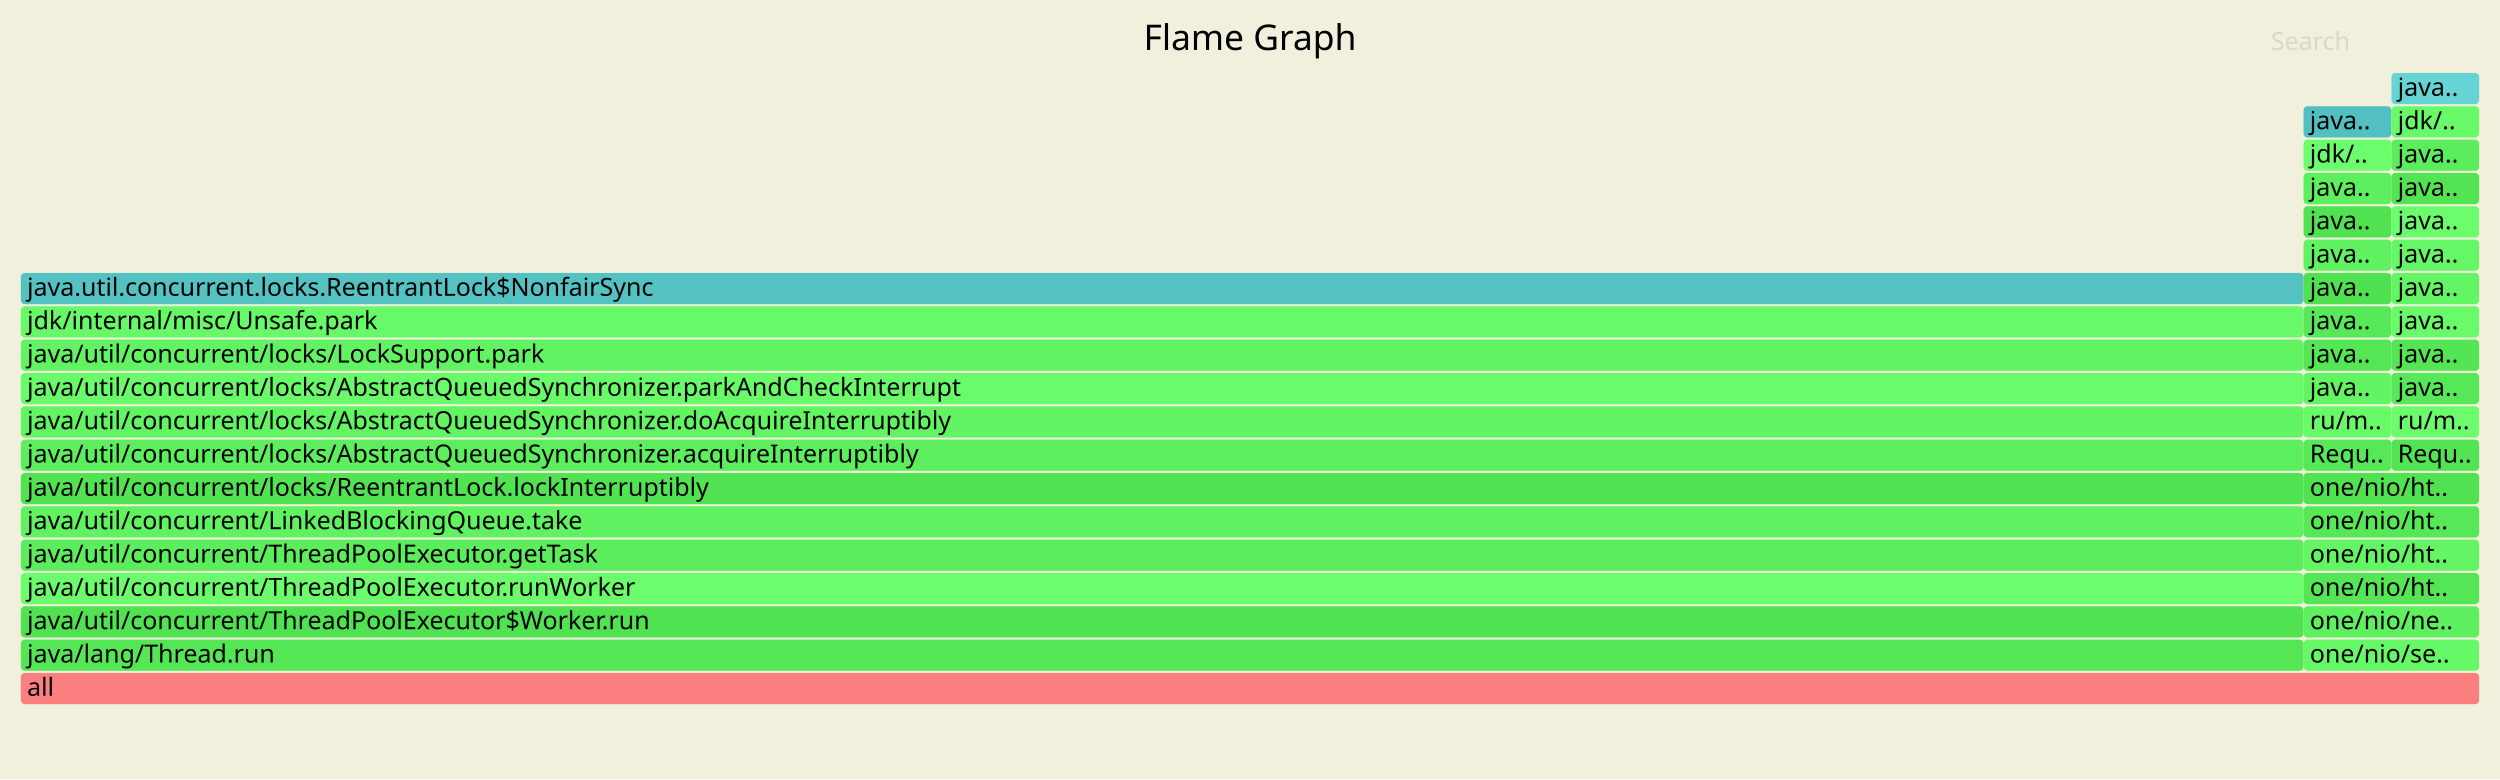
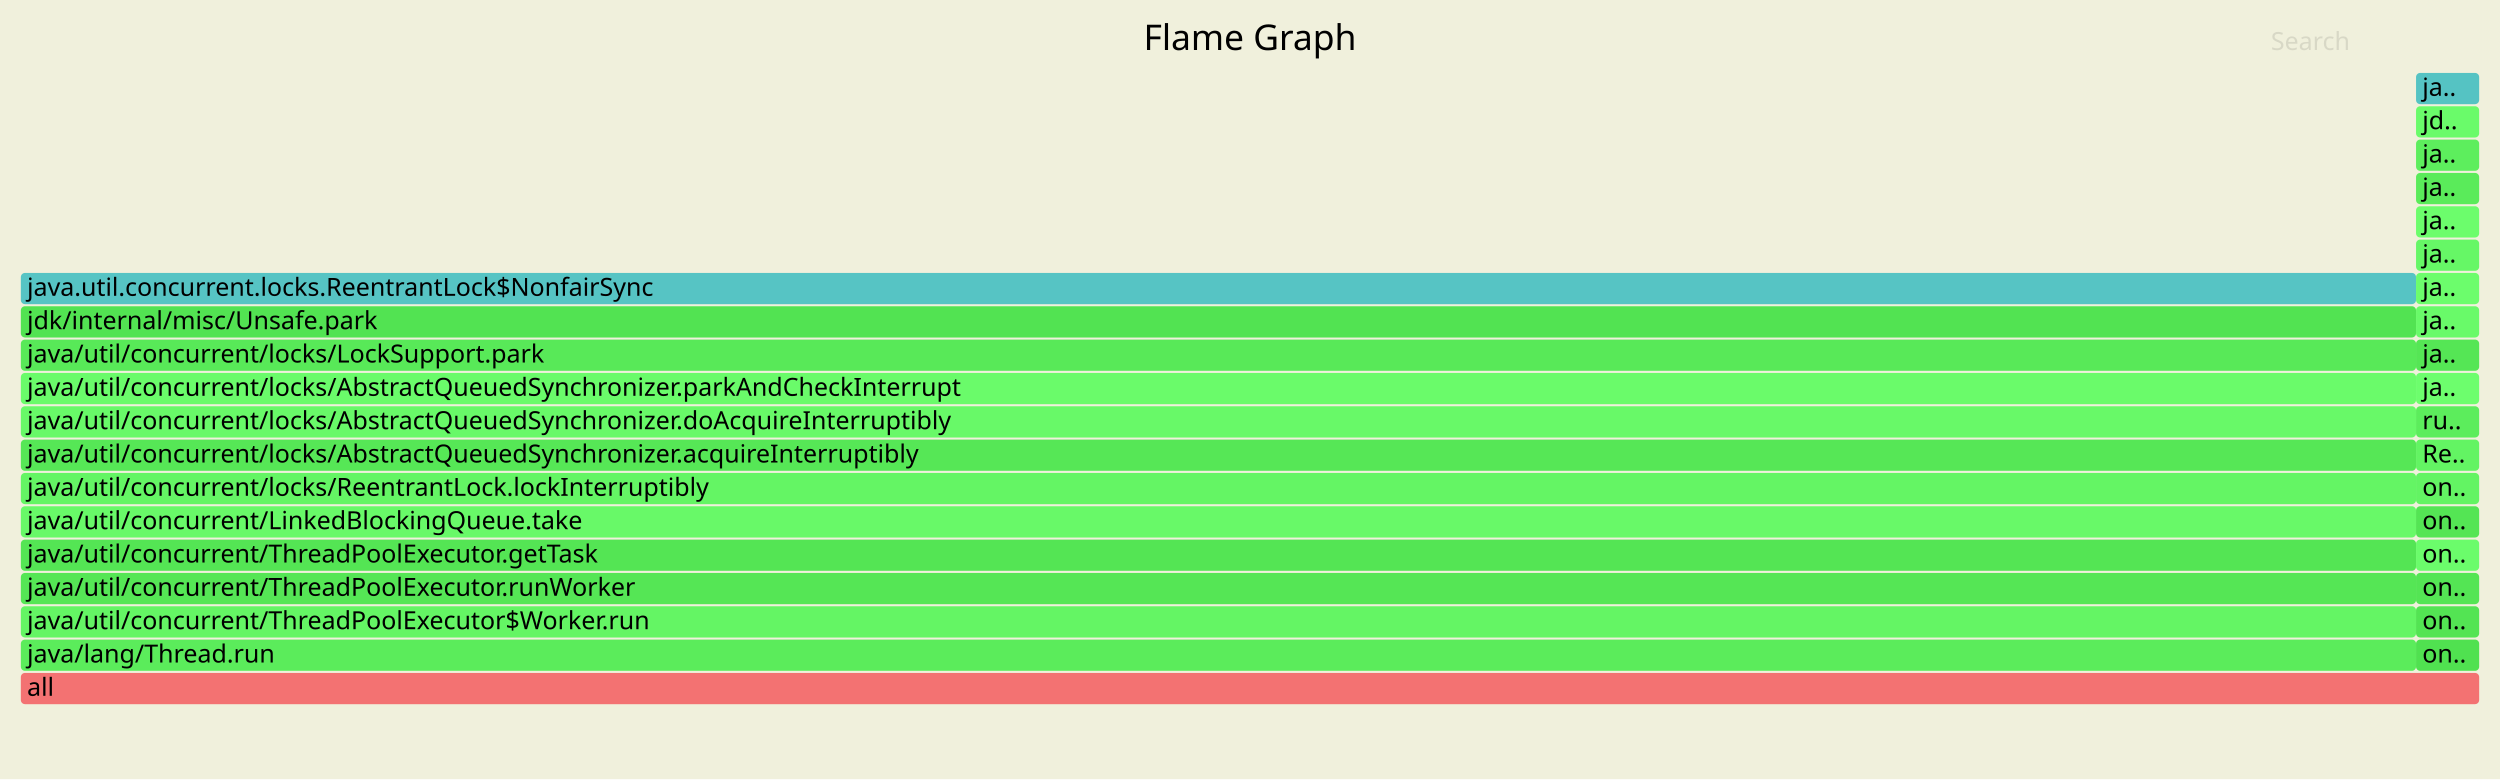
<svg xmlns="http://www.w3.org/2000/svg" version="1.1" width="1200" height="374" viewBox="0 0 1200 374">
  <style type="text/css">
	text { font-family:Verdana; font-size:12px; fill:rgb(0,0,0); }
	#search { opacity:0.1; cursor:pointer; }
	#search:hover, #search.show { opacity:1; }
	#subtitle { text-anchor:middle; font-color:rgb(160,160,160); }
	#title { text-anchor:middle; font-size:17px}
	#unzoom { cursor:pointer; }
	#frames &gt; *:hover { stroke:black; stroke-width:0.5; cursor:pointer; }
	.hide { display:none; }
	.parent { opacity:0.5; }
</style>
  <rect x="0" y="0" width="100%" height="100%" fill="rgb(240,240,220)" />
  <text id="title" x="600" y="24">Flame Graph</text>
  <text id="details" x="10" y="357"> </text>
  <text id="unzoom" x="10" y="24" class="hide">Reset Zoom</text>
  <text id="search" x="1090" y="24">Search</text>
  <text id="matched" x="1090" y="357"> </text>
  <g id="frames">
    <g>
-       <rect x="10.0" y="323.0" width="1180.0" height="15" fill="#fd8080" rx="2" ry="2" />
+       <rect x="10.0" y="323.0" width="1180.0" height="15" fill="#f37272" rx="2" ry="2" />
      <text x="13.0" y="334.0">all</text>
    </g>
    <g>
-       <rect x="10.0" y="307.0" width="1095.7" height="15" fill="#55e655" rx="2" ry="2" />
+       <rect x="10.0" y="307.0" width="1149.7" height="15" fill="#5bec5b" rx="2" ry="2" />
      <text x="13.0" y="318.0">java/lang/Thread.run</text>
    </g>
    <g>
-       <rect x="10.0" y="291.0" width="1095.7" height="15" fill="#51e251" rx="2" ry="2" />
+       <rect x="10.0" y="291.0" width="1149.7" height="15" fill="#64f564" rx="2" ry="2" />
      <text x="13.0" y="302.0">java/util/concurrent/ThreadPoolExecutor$Worker.run</text>
    </g>
    <g>
-       <rect x="10.0" y="275.0" width="1095.7" height="15" fill="#6cfd6c" rx="2" ry="2" />
+       <rect x="10.0" y="275.0" width="1149.7" height="15" fill="#55e655" rx="2" ry="2" />
      <text x="13.0" y="286.0">java/util/concurrent/ThreadPoolExecutor.runWorker</text>
    </g>
    <g>
-       <rect x="10.0" y="259.0" width="1095.7" height="15" fill="#5ced5c" rx="2" ry="2" />
+       <rect x="10.0" y="259.0" width="1149.7" height="15" fill="#54e554" rx="2" ry="2" />
      <text x="13.0" y="270.0">java/util/concurrent/ThreadPoolExecutor.getTask</text>
    </g>
    <g>
-       <rect x="10.0" y="243.0" width="1095.7" height="15" fill="#61f261" rx="2" ry="2" />
+       <rect x="10.0" y="243.0" width="1149.7" height="15" fill="#68f968" rx="2" ry="2" />
      <text x="13.0" y="254.0">java/util/concurrent/LinkedBlockingQueue.take</text>
    </g>
    <g>
-       <rect x="10.0" y="227.0" width="1095.7" height="15" fill="#52e352" rx="2" ry="2" />
+       <rect x="10.0" y="227.0" width="1149.7" height="15" fill="#64f564" rx="2" ry="2" />
      <text x="13.0" y="238.0">java/util/concurrent/locks/ReentrantLock.lockInterruptibly</text>
    </g>
    <g>
-       <rect x="10.0" y="211.0" width="1095.7" height="15" fill="#5dee5d" rx="2" ry="2" />
+       <rect x="10.0" y="211.0" width="1149.7" height="15" fill="#56e756" rx="2" ry="2" />
      <text x="13.0" y="222.0">java/util/concurrent/locks/AbstractQueuedSynchronizer.acquireInterruptibly</text>
    </g>
    <g>
-       <rect x="10.0" y="195.0" width="1095.7" height="15" fill="#63f463" rx="2" ry="2" />
+       <rect x="10.0" y="195.0" width="1149.7" height="15" fill="#68f968" rx="2" ry="2" />
      <text x="13.0" y="206.0">java/util/concurrent/locks/AbstractQueuedSynchronizer.doAcquireInterruptibly</text>
    </g>
    <g>
-       <rect x="10.0" y="179.0" width="1095.7" height="15" fill="#6afb6a" rx="2" ry="2" />
+       <rect x="10.0" y="179.0" width="1149.7" height="15" fill="#6afb6a" rx="2" ry="2" />
      <text x="13.0" y="190.0">java/util/concurrent/locks/AbstractQueuedSynchronizer.parkAndCheckInterrupt</text>
    </g>
    <g>
-       <rect x="10.0" y="163.0" width="1095.7" height="15" fill="#62f362" rx="2" ry="2" />
+       <rect x="10.0" y="163.0" width="1149.7" height="15" fill="#58e958" rx="2" ry="2" />
      <text x="13.0" y="174.0">java/util/concurrent/locks/LockSupport.park</text>
    </g>
    <g>
-       <rect x="10.0" y="147.0" width="1095.7" height="15" fill="#68f968" rx="2" ry="2" />
+       <rect x="10.0" y="147.0" width="1149.7" height="15" fill="#52e352" rx="2" ry="2" />
      <text x="13.0" y="158.0">jdk/internal/misc/Unsafe.park</text>
    </g>
    <g>
-       <rect x="10.0" y="131.0" width="1095.7" height="15" fill="#54c2c2" rx="2" ry="2" />
+       <rect x="10.0" y="131.0" width="1149.7" height="15" fill="#56c4c4" rx="2" ry="2" />
      <text x="13.0" y="142.0">java.util.concurrent.locks.ReentrantLock$NonfairSync</text>
    </g>
    <g>
-       <rect x="1105.7" y="307.0" width="84.3" height="15" fill="#67f867" rx="2" ry="2" />
-       <text x="1108.7" y="318.0">one/nio/se..</text>
+       <rect x="1159.7" y="307.0" width="30.3" height="15" fill="#50e150" rx="2" ry="2" />
+       <text x="1162.7" y="318.0">on..</text>
    </g>
    <g>
-       <rect x="1105.7" y="291.0" width="84.3" height="15" fill="#5ff05f" rx="2" ry="2" />
-       <text x="1108.7" y="302.0">one/nio/ne..</text>
+       <rect x="1159.7" y="291.0" width="30.3" height="15" fill="#53e453" rx="2" ry="2" />
+       <text x="1162.7" y="302.0">on..</text>
    </g>
    <g>
-       <rect x="1105.7" y="275.0" width="84.3" height="15" fill="#55e655" rx="2" ry="2" />
-       <text x="1108.7" y="286.0">one/nio/ht..</text>
+       <rect x="1159.7" y="275.0" width="30.3" height="15" fill="#54e554" rx="2" ry="2" />
+       <text x="1162.7" y="286.0">on..</text>
    </g>
    <g>
-       <rect x="1105.7" y="259.0" width="84.3" height="15" fill="#64f564" rx="2" ry="2" />
-       <text x="1108.7" y="270.0">one/nio/ht..</text>
+       <rect x="1159.7" y="259.0" width="30.3" height="15" fill="#6bfc6b" rx="2" ry="2" />
+       <text x="1162.7" y="270.0">on..</text>
    </g>
    <g>
-       <rect x="1105.7" y="243.0" width="84.3" height="15" fill="#57e857" rx="2" ry="2" />
-       <text x="1108.7" y="254.0">one/nio/ht..</text>
+       <rect x="1159.7" y="243.0" width="30.3" height="15" fill="#54e554" rx="2" ry="2" />
+       <text x="1162.7" y="254.0">on..</text>
    </g>
    <g>
-       <rect x="1105.7" y="227.0" width="84.3" height="15" fill="#51e251" rx="2" ry="2" />
-       <text x="1108.7" y="238.0">one/nio/ht..</text>
+       <rect x="1159.7" y="227.0" width="30.3" height="15" fill="#63f463" rx="2" ry="2" />
+       <text x="1162.7" y="238.0">on..</text>
    </g>
    <g>
-       <rect x="1105.7" y="211.0" width="42.2" height="15" fill="#57e857" rx="2" ry="2" />
-       <text x="1108.7" y="222.0">Requ..</text>
+       <rect x="1159.7" y="211.0" width="30.3" height="15" fill="#63f463" rx="2" ry="2" />
+       <text x="1162.7" y="222.0">Re..</text>
    </g>
    <g>
-       <rect x="1105.7" y="195.0" width="42.2" height="15" fill="#69fa69" rx="2" ry="2" />
-       <text x="1108.7" y="206.0">ru/m..</text>
+       <rect x="1159.7" y="195.0" width="30.3" height="15" fill="#5ced5c" rx="2" ry="2" />
+       <text x="1162.7" y="206.0">ru..</text>
    </g>
    <g>
-       <rect x="1105.7" y="179.0" width="42.2" height="15" fill="#63f463" rx="2" ry="2" />
-       <text x="1108.7" y="190.0">java..</text>
+       <rect x="1159.7" y="179.0" width="30.3" height="15" fill="#6dfe6d" rx="2" ry="2" />
+       <text x="1162.7" y="190.0">ja..</text>
    </g>
    <g>
-       <rect x="1105.7" y="163.0" width="42.2" height="15" fill="#55e655" rx="2" ry="2" />
-       <text x="1108.7" y="174.0">java..</text>
+       <rect x="1159.7" y="163.0" width="30.3" height="15" fill="#55e655" rx="2" ry="2" />
+       <text x="1162.7" y="174.0">ja..</text>
    </g>
    <g>
-       <rect x="1105.7" y="147.0" width="42.2" height="15" fill="#58e958" rx="2" ry="2" />
-       <text x="1108.7" y="158.0">java..</text>
+       <rect x="1159.7" y="147.0" width="30.3" height="15" fill="#69fa69" rx="2" ry="2" />
+       <text x="1162.7" y="158.0">ja..</text>
    </g>
    <g>
-       <rect x="1105.7" y="131.0" width="42.2" height="15" fill="#50e150" rx="2" ry="2" />
-       <text x="1108.7" y="142.0">java..</text>
+       <rect x="1159.7" y="131.0" width="30.3" height="15" fill="#6cfd6c" rx="2" ry="2" />
+       <text x="1162.7" y="142.0">ja..</text>
    </g>
    <g>
-       <rect x="1105.7" y="115.0" width="42.2" height="15" fill="#61f261" rx="2" ry="2" />
-       <text x="1108.7" y="126.0">java..</text>
+       <rect x="1159.7" y="115.0" width="30.3" height="15" fill="#66f766" rx="2" ry="2" />
+       <text x="1162.7" y="126.0">ja..</text>
    </g>
    <g>
-       <rect x="1105.7" y="99.0" width="42.2" height="15" fill="#51e251" rx="2" ry="2" />
-       <text x="1108.7" y="110.0">java..</text>
+       <rect x="1159.7" y="99.0" width="30.3" height="15" fill="#6cfd6c" rx="2" ry="2" />
+       <text x="1162.7" y="110.0">ja..</text>
    </g>
    <g>
-       <rect x="1105.7" y="83.0" width="42.2" height="15" fill="#5eef5e" rx="2" ry="2" />
-       <text x="1108.7" y="94.0">java..</text>
+       <rect x="1159.7" y="83.0" width="30.3" height="15" fill="#5aeb5a" rx="2" ry="2" />
+       <text x="1162.7" y="94.0">ja..</text>
    </g>
    <g>
-       <rect x="1105.7" y="67.0" width="42.2" height="15" fill="#6dfe6d" rx="2" ry="2" />
-       <text x="1108.7" y="78.0">jdk/..</text>
+       <rect x="1159.7" y="67.0" width="30.3" height="15" fill="#5dee5d" rx="2" ry="2" />
+       <text x="1162.7" y="78.0">ja..</text>
    </g>
    <g>
-       <rect x="1105.7" y="51.0" width="42.2" height="15" fill="#52c0c0" rx="2" ry="2" />
-       <text x="1108.7" y="62.0">java..</text>
+       <rect x="1159.7" y="51.0" width="30.3" height="15" fill="#6afb6a" rx="2" ry="2" />
+       <text x="1162.7" y="62.0">jd..</text>
    </g>
    <g>
-       <rect x="1147.9" y="211.0" width="42.1" height="15" fill="#53e453" rx="2" ry="2" />
-       <text x="1150.9" y="222.0">Requ..</text>
-     </g>
-     <g>
-       <rect x="1147.9" y="195.0" width="42.1" height="15" fill="#6cfd6c" rx="2" ry="2" />
-       <text x="1150.9" y="206.0">ru/m..</text>
-     </g>
-     <g>
-       <rect x="1147.9" y="179.0" width="42.1" height="15" fill="#57e857" rx="2" ry="2" />
-       <text x="1150.9" y="190.0">java..</text>
-     </g>
-     <g>
-       <rect x="1147.9" y="163.0" width="42.1" height="15" fill="#54e554" rx="2" ry="2" />
-       <text x="1150.9" y="174.0">java..</text>
-     </g>
-     <g>
-       <rect x="1147.9" y="147.0" width="42.1" height="15" fill="#6afb6a" rx="2" ry="2" />
-       <text x="1150.9" y="158.0">java..</text>
-     </g>
-     <g>
-       <rect x="1147.9" y="131.0" width="42.1" height="15" fill="#64f564" rx="2" ry="2" />
-       <text x="1150.9" y="142.0">java..</text>
-     </g>
-     <g>
-       <rect x="1147.9" y="115.0" width="42.1" height="15" fill="#66f766" rx="2" ry="2" />
-       <text x="1150.9" y="126.0">java..</text>
-     </g>
-     <g>
-       <rect x="1147.9" y="99.0" width="42.1" height="15" fill="#6cfd6c" rx="2" ry="2" />
-       <text x="1150.9" y="110.0">java..</text>
-     </g>
-     <g>
-       <rect x="1147.9" y="83.0" width="42.1" height="15" fill="#53e453" rx="2" ry="2" />
-       <text x="1150.9" y="94.0">java..</text>
-     </g>
-     <g>
-       <rect x="1147.9" y="67.0" width="42.1" height="15" fill="#5ced5c" rx="2" ry="2" />
-       <text x="1150.9" y="78.0">java..</text>
-     </g>
-     <g>
-       <rect x="1147.9" y="51.0" width="42.1" height="15" fill="#69fa69" rx="2" ry="2" />
-       <text x="1150.9" y="62.0">jdk/..</text>
-     </g>
-     <g>
-       <rect x="1147.9" y="35.0" width="42.1" height="15" fill="#66d4d4" rx="2" ry="2" />
-       <text x="1150.9" y="46.0">java..</text>
+       <rect x="1159.7" y="35.0" width="30.3" height="15" fill="#55c3c3" rx="2" ry="2" />
+       <text x="1162.7" y="46.0">ja..</text>
    </g>
  </g>
</svg>
